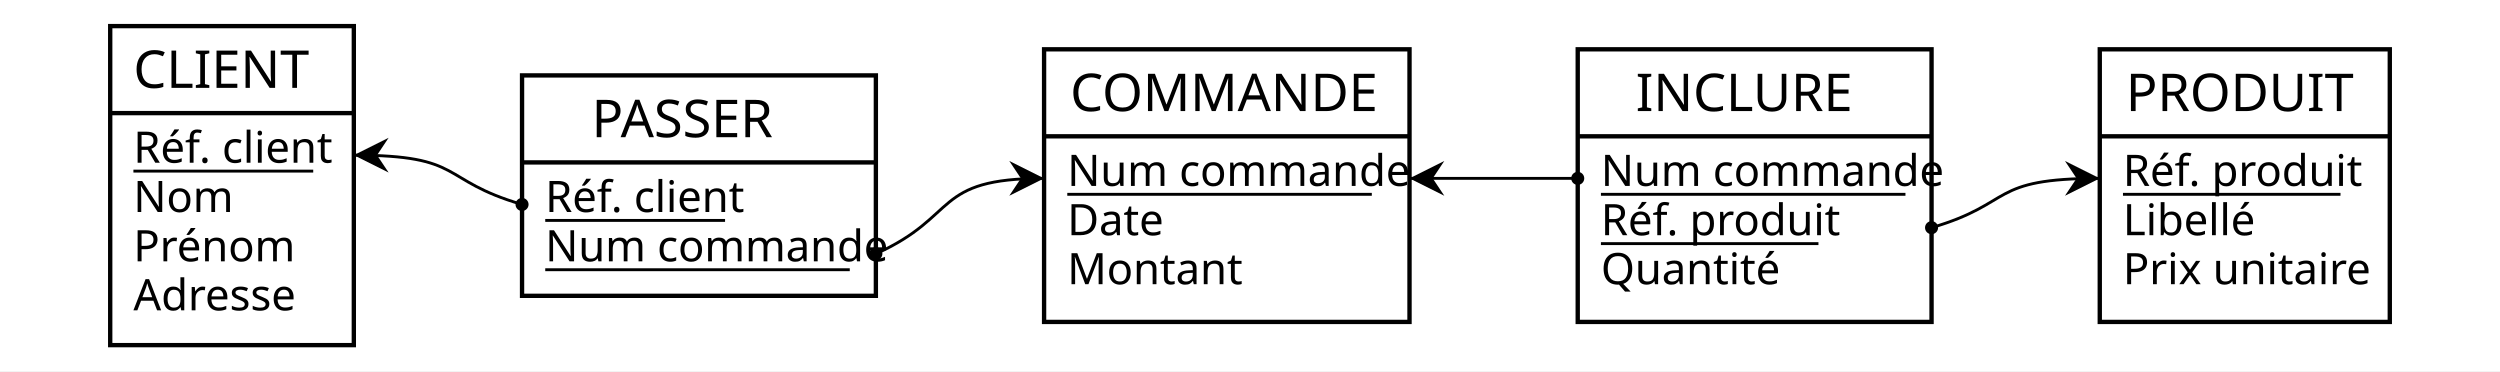
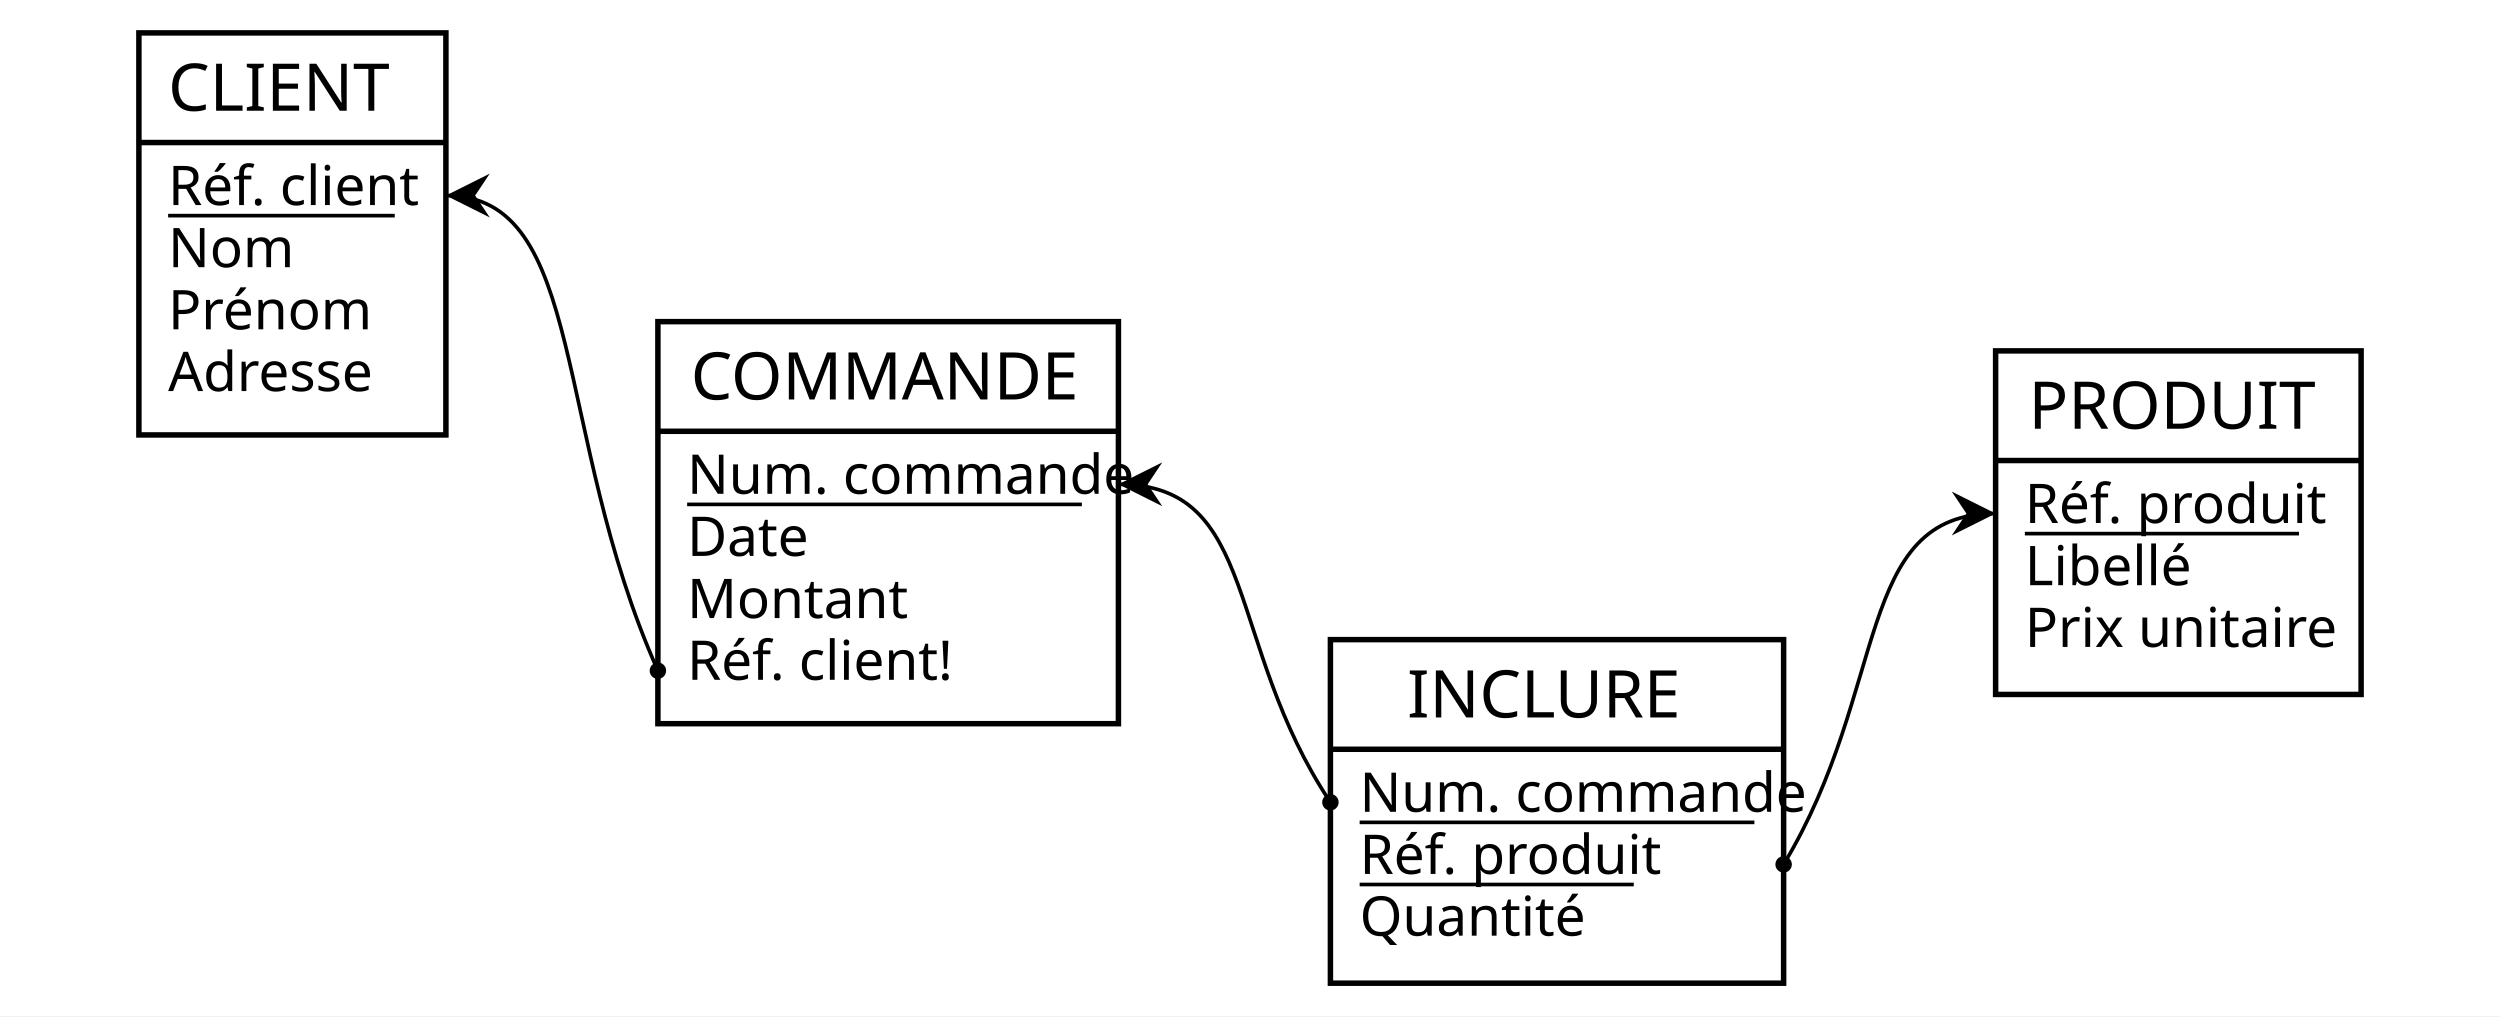
- <svg xmlns="http://www.w3.org/2000/svg" width="862" height="128" viewBox="0 0 862 128">
-   <rect id="frame" x="0" y="0" width="862" height="128" fill="#FFFFFF" stroke="none" stroke-width="0" />
+ <svg xmlns="http://www.w3.org/2000/svg" width="684" height="278" viewBox="0 0 684 278">
+   <rect id="frame" x="0" y="0" width="684" height="278" fill="#FFFFFF" stroke="none" stroke-width="0" />
  <g>
    <g>
      <rect x="38" y="9" width="84" height="30" fill="#FFFFFF" stroke="none" stroke-width="0" opacity="1" />
      <rect x="38" y="39" width="84" height="80" fill="#FFFFFF" stroke="none" stroke-width="0" opacity="1" />
      <rect x="38" y="9" width="84" height="110" fill="none" stroke="#000000" stroke-width="1.5" opacity="1" />
      <line x1="38" y1="39" x2="122" y2="39" stroke="#000000" stroke-width="1.5" />
    </g>
    <text x="46" y="30.3" fill="#000000" font-family="Copperplate" font-size="18">CLIENT</text>
    <text x="46" y="56.1" fill="#000000" font-family="Gill Sans" font-size="15">Réf. client</text>
    <line x1="46" y1="59" x2="108" y2="59" stroke="#000000" stroke-width="1" />
    <text x="46" y="73.1" fill="#000000" font-family="Gill Sans" font-size="15">Nom</text>
    <text x="46" y="90.1" fill="#000000" font-family="Gill Sans" font-size="15">Prénom</text>
    <text x="46" y="107" fill="#000000" font-family="Gill Sans" font-size="15">Adresse</text>
  </g>
  <g>
    <g>
-       <rect x="180" y="26" width="122" height="30" fill="#FFFFFF" stroke="none" stroke-width="0" opacity="1" />
-       <rect x="180" y="56" width="122" height="46" fill="#FFFFFF" stroke="none" stroke-width="0" opacity="1" />
-       <rect x="180" y="26" width="122" height="76" fill="none" stroke="#000000" stroke-width="1.5" opacity="1" />
-       <line x1="180" y1="56" x2="302" y2="56" stroke="#000000" stroke-width="1.5" />
+       <rect x="180" y="88" width="126" height="30" fill="#FFFFFF" stroke="none" stroke-width="0" opacity="1" />
+       <rect x="180" y="118" width="126" height="80" fill="#FFFFFF" stroke="none" stroke-width="0" opacity="1" />
+       <rect x="180" y="88" width="126" height="110" fill="none" stroke="#000000" stroke-width="1.5" opacity="1" />
+       <line x1="180" y1="118" x2="306" y2="118" stroke="#000000" stroke-width="1.5" />
    </g>
-     <text x="204" y="47.3" fill="#000000" font-family="Copperplate" font-size="18">PASSER</text>
-     <text x="188" y="73.1" fill="#000000" font-family="Gill Sans" font-size="15">Réf. client</text>
-     <line x1="188" y1="76" x2="250" y2="76" stroke="#000000" stroke-width="1" />
-     <text x="188" y="90.1" fill="#000000" font-family="Gill Sans" font-size="15">Num commande</text>
-     <line x1="188" y1="93" x2="293" y2="93" stroke="#000000" stroke-width="1" />
+     <text x="189" y="109.3" fill="#000000" font-family="Copperplate" font-size="18">COMMANDE</text>
+     <text x="188" y="135.1" fill="#000000" font-family="Gill Sans" font-size="15">Num. commande</text>
+     <line x1="188" y1="138" x2="296" y2="138" stroke="#000000" stroke-width="1" />
+     <text x="188" y="152.1" fill="#000000" font-family="Gill Sans" font-size="15">Date</text>
+     <text x="188" y="169.1" fill="#000000" font-family="Gill Sans" font-size="15">Montant</text>
+     <text x="188" y="186" fill="#000000" font-family="Gill Sans" font-size="15">Réf. client!</text>
  </g>
  <g>
    <g>
-       <rect x="360" y="17" width="126" height="30" fill="#FFFFFF" stroke="none" stroke-width="0" opacity="1" />
-       <rect x="360" y="47" width="126" height="64" fill="#FFFFFF" stroke="none" stroke-width="0" opacity="1" />
-       <rect x="360" y="17" width="126" height="94" fill="none" stroke="#000000" stroke-width="1.5" opacity="1" />
-       <line x1="360" y1="47" x2="486" y2="47" stroke="#000000" stroke-width="1.5" />
+       <rect x="546" y="96" width="100" height="30" fill="#FFFFFF" stroke="none" stroke-width="0" opacity="1" />
+       <rect x="546" y="126" width="100" height="64" fill="#FFFFFF" stroke="none" stroke-width="0" opacity="1" />
+       <rect x="546" y="96" width="100" height="94" fill="none" stroke="#000000" stroke-width="1.5" opacity="1" />
+       <line x1="546" y1="126" x2="646" y2="126" stroke="#000000" stroke-width="1.5" />
    </g>
-     <text x="369" y="38.3" fill="#000000" font-family="Copperplate" font-size="18">COMMANDE</text>
-     <text x="368" y="64.1" fill="#000000" font-family="Gill Sans" font-size="15">Num commande</text>
-     <line x1="368" y1="67" x2="473" y2="67" stroke="#000000" stroke-width="1" />
-     <text x="368" y="81.1" fill="#000000" font-family="Gill Sans" font-size="15">Date</text>
-     <text x="368" y="98" fill="#000000" font-family="Gill Sans" font-size="15">Montant</text>
+     <text x="555" y="117.3" fill="#000000" font-family="Copperplate" font-size="18">PRODUIT</text>
+     <text x="554" y="143.1" fill="#000000" font-family="Gill Sans" font-size="15">Réf. produit</text>
+     <line x1="554" y1="146" x2="629" y2="146" stroke="#000000" stroke-width="1" />
+     <text x="554" y="160.1" fill="#000000" font-family="Gill Sans" font-size="15">Libellé</text>
+     <text x="554" y="177" fill="#000000" font-family="Gill Sans" font-size="15">Prix unitaire</text>
  </g>
  <g>
    <g>
-       <rect x="544" y="17" width="122" height="30" fill="#FFFFFF" stroke="none" stroke-width="0" opacity="1" />
-       <rect x="544" y="47" width="122" height="64" fill="#FFFFFF" stroke="none" stroke-width="0" opacity="1" />
-       <rect x="544" y="17" width="122" height="94" fill="none" stroke="#000000" stroke-width="1.5" opacity="1" />
-       <line x1="544" y1="47" x2="666" y2="47" stroke="#000000" stroke-width="1.5" />
+       <rect x="364" y="175" width="124" height="30" fill="#FFFFFF" stroke="none" stroke-width="0" opacity="1" />
+       <rect x="364" y="205" width="124" height="64" fill="#FFFFFF" stroke="none" stroke-width="0" opacity="1" />
+       <rect x="364" y="175" width="124" height="94" fill="none" stroke="#000000" stroke-width="1.5" opacity="1" />
+       <line x1="364" y1="205" x2="488" y2="205" stroke="#000000" stroke-width="1.5" />
    </g>
-     <text x="564" y="38.3" fill="#000000" font-family="Copperplate" font-size="18">INCLURE</text>
-     <text x="552" y="64.1" fill="#000000" font-family="Gill Sans" font-size="15">Num commande</text>
-     <line x1="552" y1="67" x2="657" y2="67" stroke="#000000" stroke-width="1" />
-     <text x="552" y="81.1" fill="#000000" font-family="Gill Sans" font-size="15">Réf. produit</text>
-     <line x1="552" y1="84" x2="627" y2="84" stroke="#000000" stroke-width="1" />
-     <text x="552" y="98" fill="#000000" font-family="Gill Sans" font-size="15">Quantité</text>
+     <text x="385" y="196.3" fill="#000000" font-family="Copperplate" font-size="18">INCLURE</text>
+     <text x="372" y="222.1" fill="#000000" font-family="Gill Sans" font-size="15">Num. commande</text>
+     <line x1="372" y1="225" x2="480" y2="225" stroke="#000000" stroke-width="1" />
+     <text x="372" y="239.1" fill="#000000" font-family="Gill Sans" font-size="15">Réf. produit</text>
+     <line x1="372" y1="242" x2="447" y2="242" stroke="#000000" stroke-width="1" />
+     <text x="372" y="256" fill="#000000" font-family="Gill Sans" font-size="15">Quantité</text>
  </g>
-   <g>
-     <g>
-       <rect x="724" y="17" width="100" height="30" fill="#FFFFFF" stroke="none" stroke-width="0" opacity="1" />
-       <rect x="724" y="47" width="100" height="64" fill="#FFFFFF" stroke="none" stroke-width="0" opacity="1" />
-       <rect x="724" y="17" width="100" height="94" fill="none" stroke="#000000" stroke-width="1.5" opacity="1" />
-       <line x1="724" y1="47" x2="824" y2="47" stroke="#000000" stroke-width="1.5" />
-     </g>
-     <text x="733" y="38.3" fill="#000000" font-family="Copperplate" font-size="18">PRODUIT</text>
-     <text x="732" y="64.1" fill="#000000" font-family="Gill Sans" font-size="15">Réf. produit</text>
-     <line x1="732" y1="67" x2="807" y2="67" stroke="#000000" stroke-width="1" />
-     <text x="732" y="81.1" fill="#000000" font-family="Gill Sans" font-size="15">Libellé</text>
-     <text x="732" y="98" fill="#000000" font-family="Gill Sans" font-size="15">Prix unitaire</text>
-   </g>
-   <path d="M180 70.5 C151 62 160.67 53.5 122 53.5" fill="none" stroke="#000000" stroke-width="1" />
+   <path d="M180 183.5 C151 118.5 160.67 53.5 122 53.5" fill="none" stroke="#000000" stroke-width="1" />
  <polygon points="122 53.5 134 47.5 130 53.5 134 59.5" fill="#000000" stroke-width="0" />
-   <circle cx="180" cy="70.5" r="1.5" stroke="#000000" stroke-width="1.5" fill="#000000" />
-   <path d="M302 87.5 C331 74.5 321.33 61.5 360 61.5" fill="none" stroke="#000000" stroke-width="1" />
-   <polygon points="360 61.5 348 67.5 352 61.5 348 55.5" fill="#000000" stroke-width="0" />
-   <circle cx="302" cy="87.5" r="1.5" stroke="#000000" stroke-width="1.5" fill="#000000" />
-   <path d="M544 61.5 C515 61.5 524.67 61.5 486 61.5" fill="none" stroke="#000000" stroke-width="1" />
-   <polygon points="486 61.5 498 55.5 494 61.5 498 67.5" fill="#000000" stroke-width="0" />
-   <circle cx="544" cy="61.5" r="1.5" stroke="#000000" stroke-width="1.5" fill="#000000" />
-   <path d="M666 78.5 C695 70 685.33 61.5 724 61.5" fill="none" stroke="#000000" stroke-width="1" />
-   <polygon points="724 61.5 712 67.5 716 61.5 712 55.5" fill="#000000" stroke-width="0" />
-   <circle cx="666" cy="78.5" r="1.5" stroke="#000000" stroke-width="1.5" fill="#000000" />
+   <circle cx="180" cy="183.5" r="1.5" stroke="#000000" stroke-width="1.5" fill="#000000" />
+   <path d="M364 219.5 C335 176 344.67 132.5 306 132.5" fill="none" stroke="#000000" stroke-width="1" />
+   <polygon points="306 132.5 318 126.5 314 132.5 318 138.5" fill="#000000" stroke-width="0" />
+   <circle cx="364" cy="219.5" r="1.5" stroke="#000000" stroke-width="1.5" fill="#000000" />
+   <path d="M488 236.5 C517 188.5 507.33 140.5 546 140.5" fill="none" stroke="#000000" stroke-width="1" />
+   <polygon points="546 140.5 534 146.5 538 140.5 534 134.5" fill="#000000" stroke-width="0" />
+   <circle cx="488" cy="236.5" r="1.5" stroke="#000000" stroke-width="1.5" fill="#000000" />
</svg>
